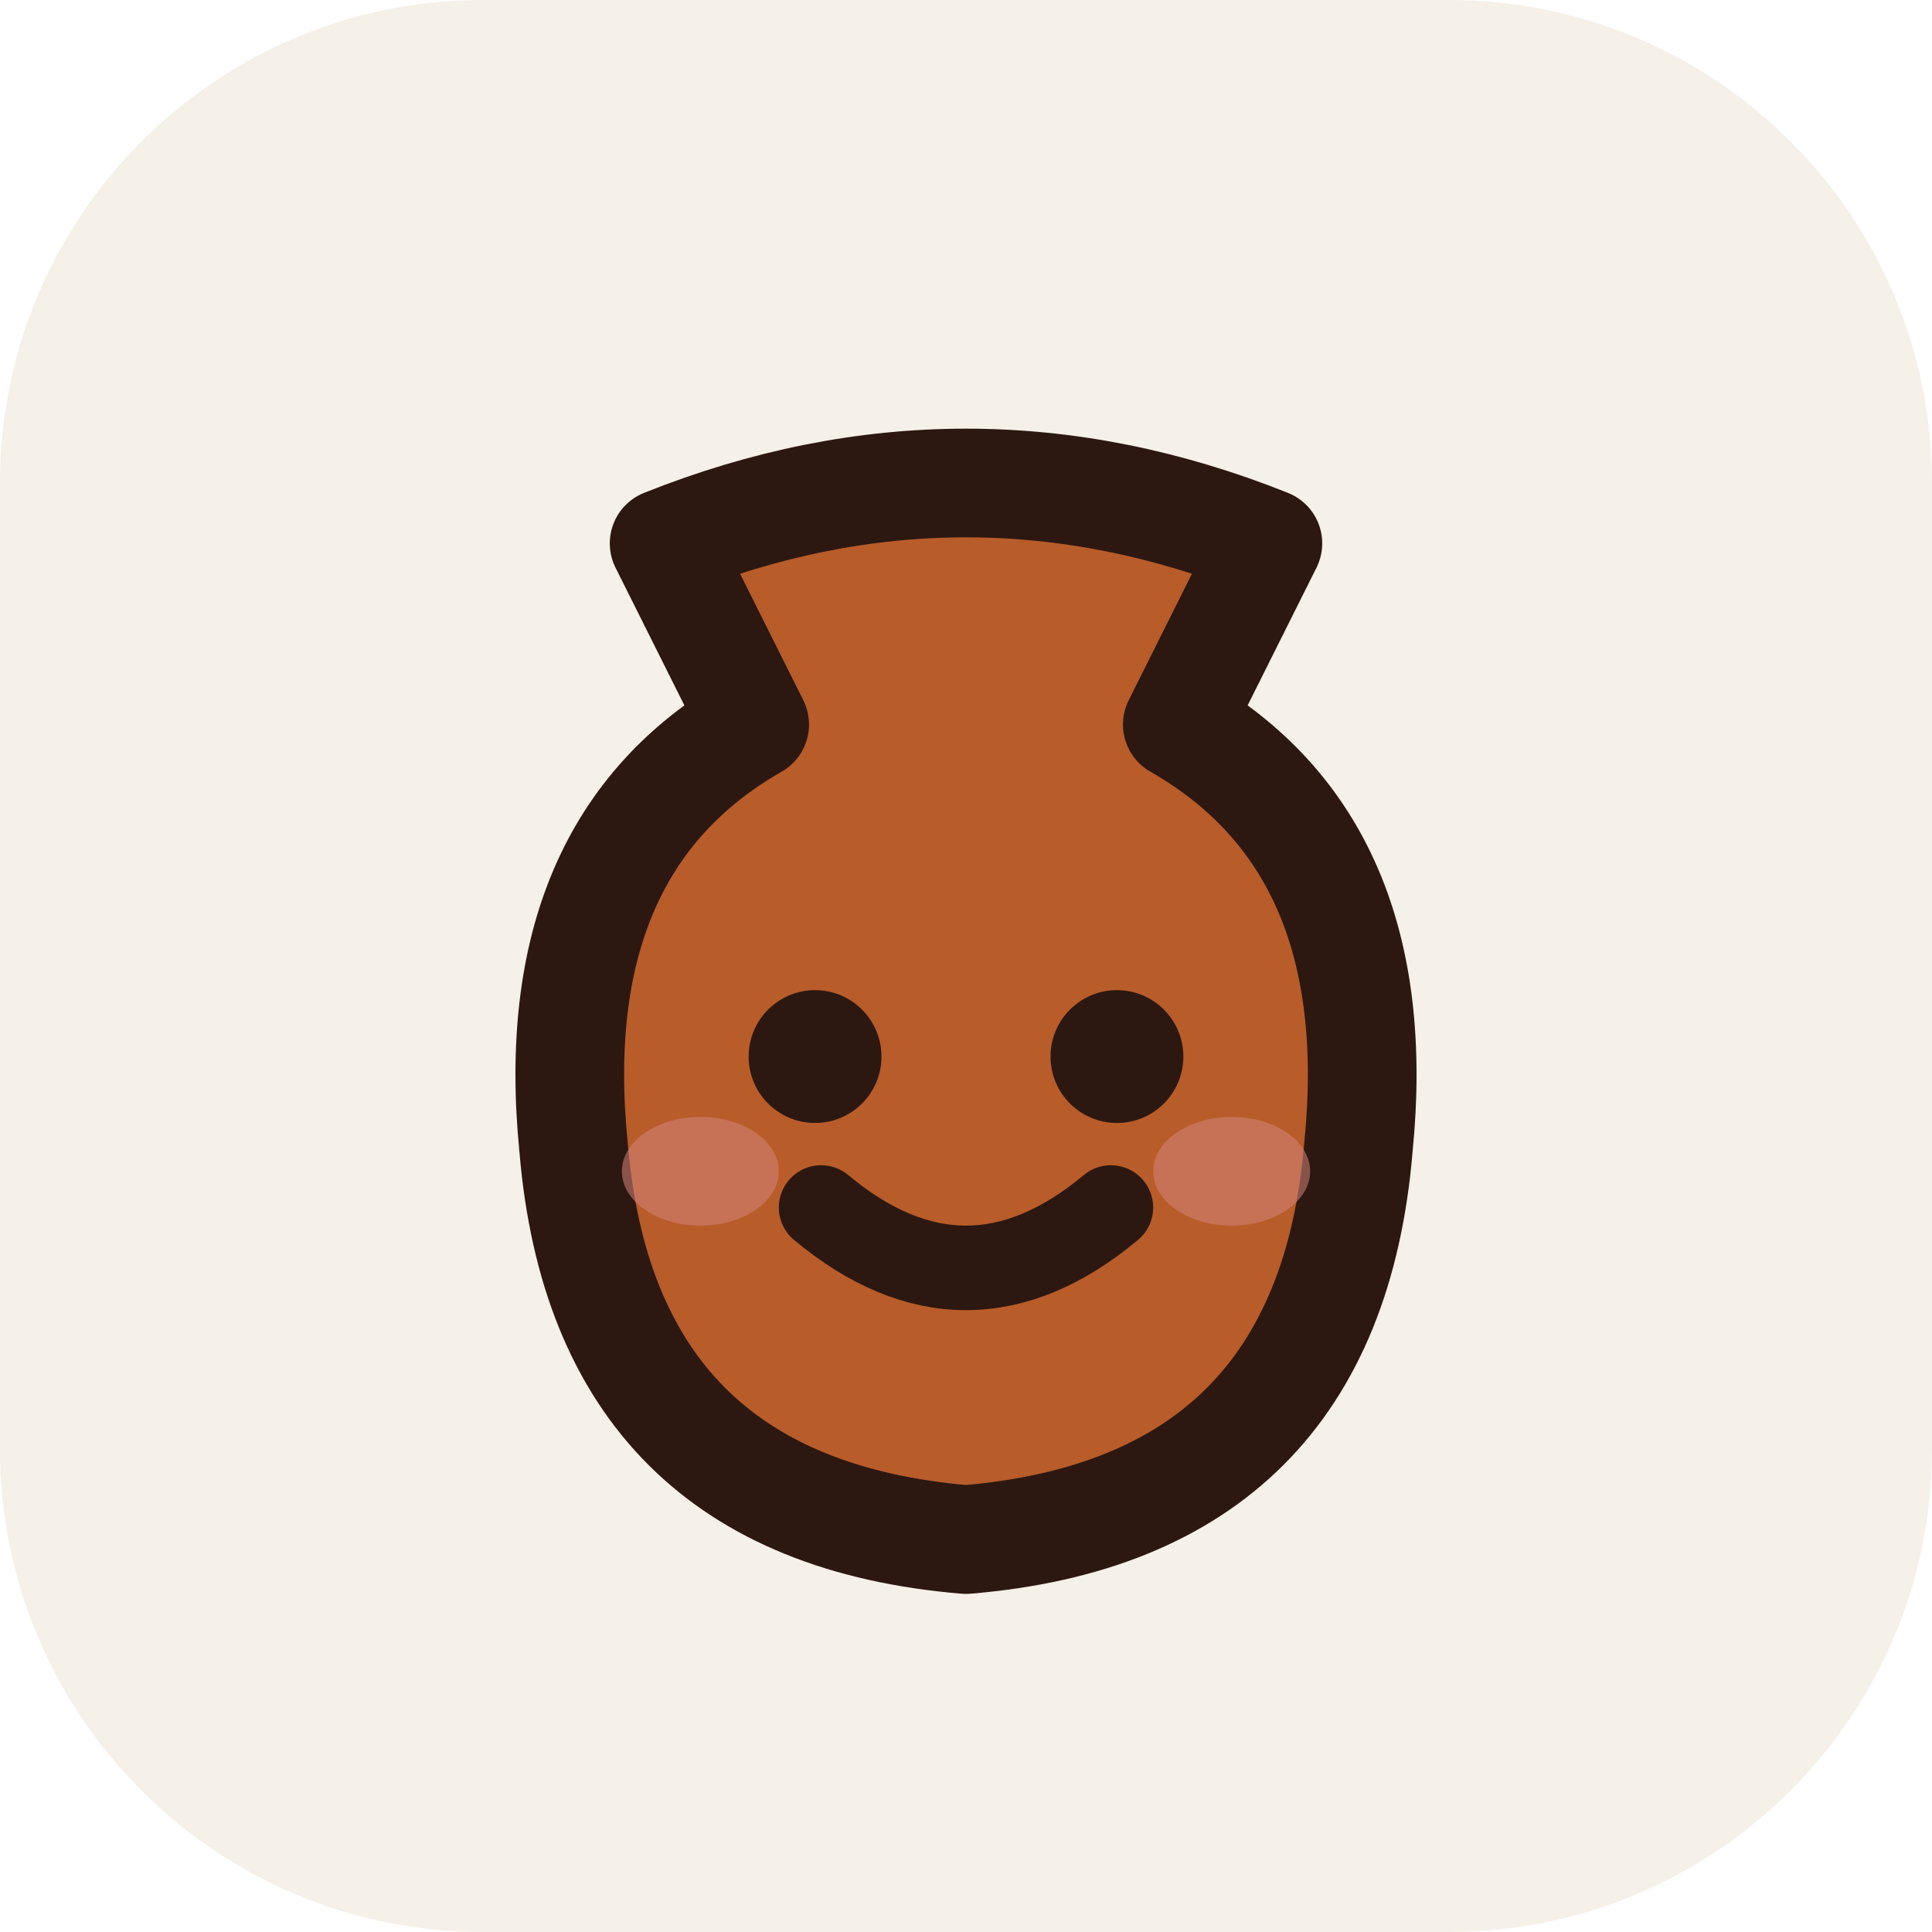
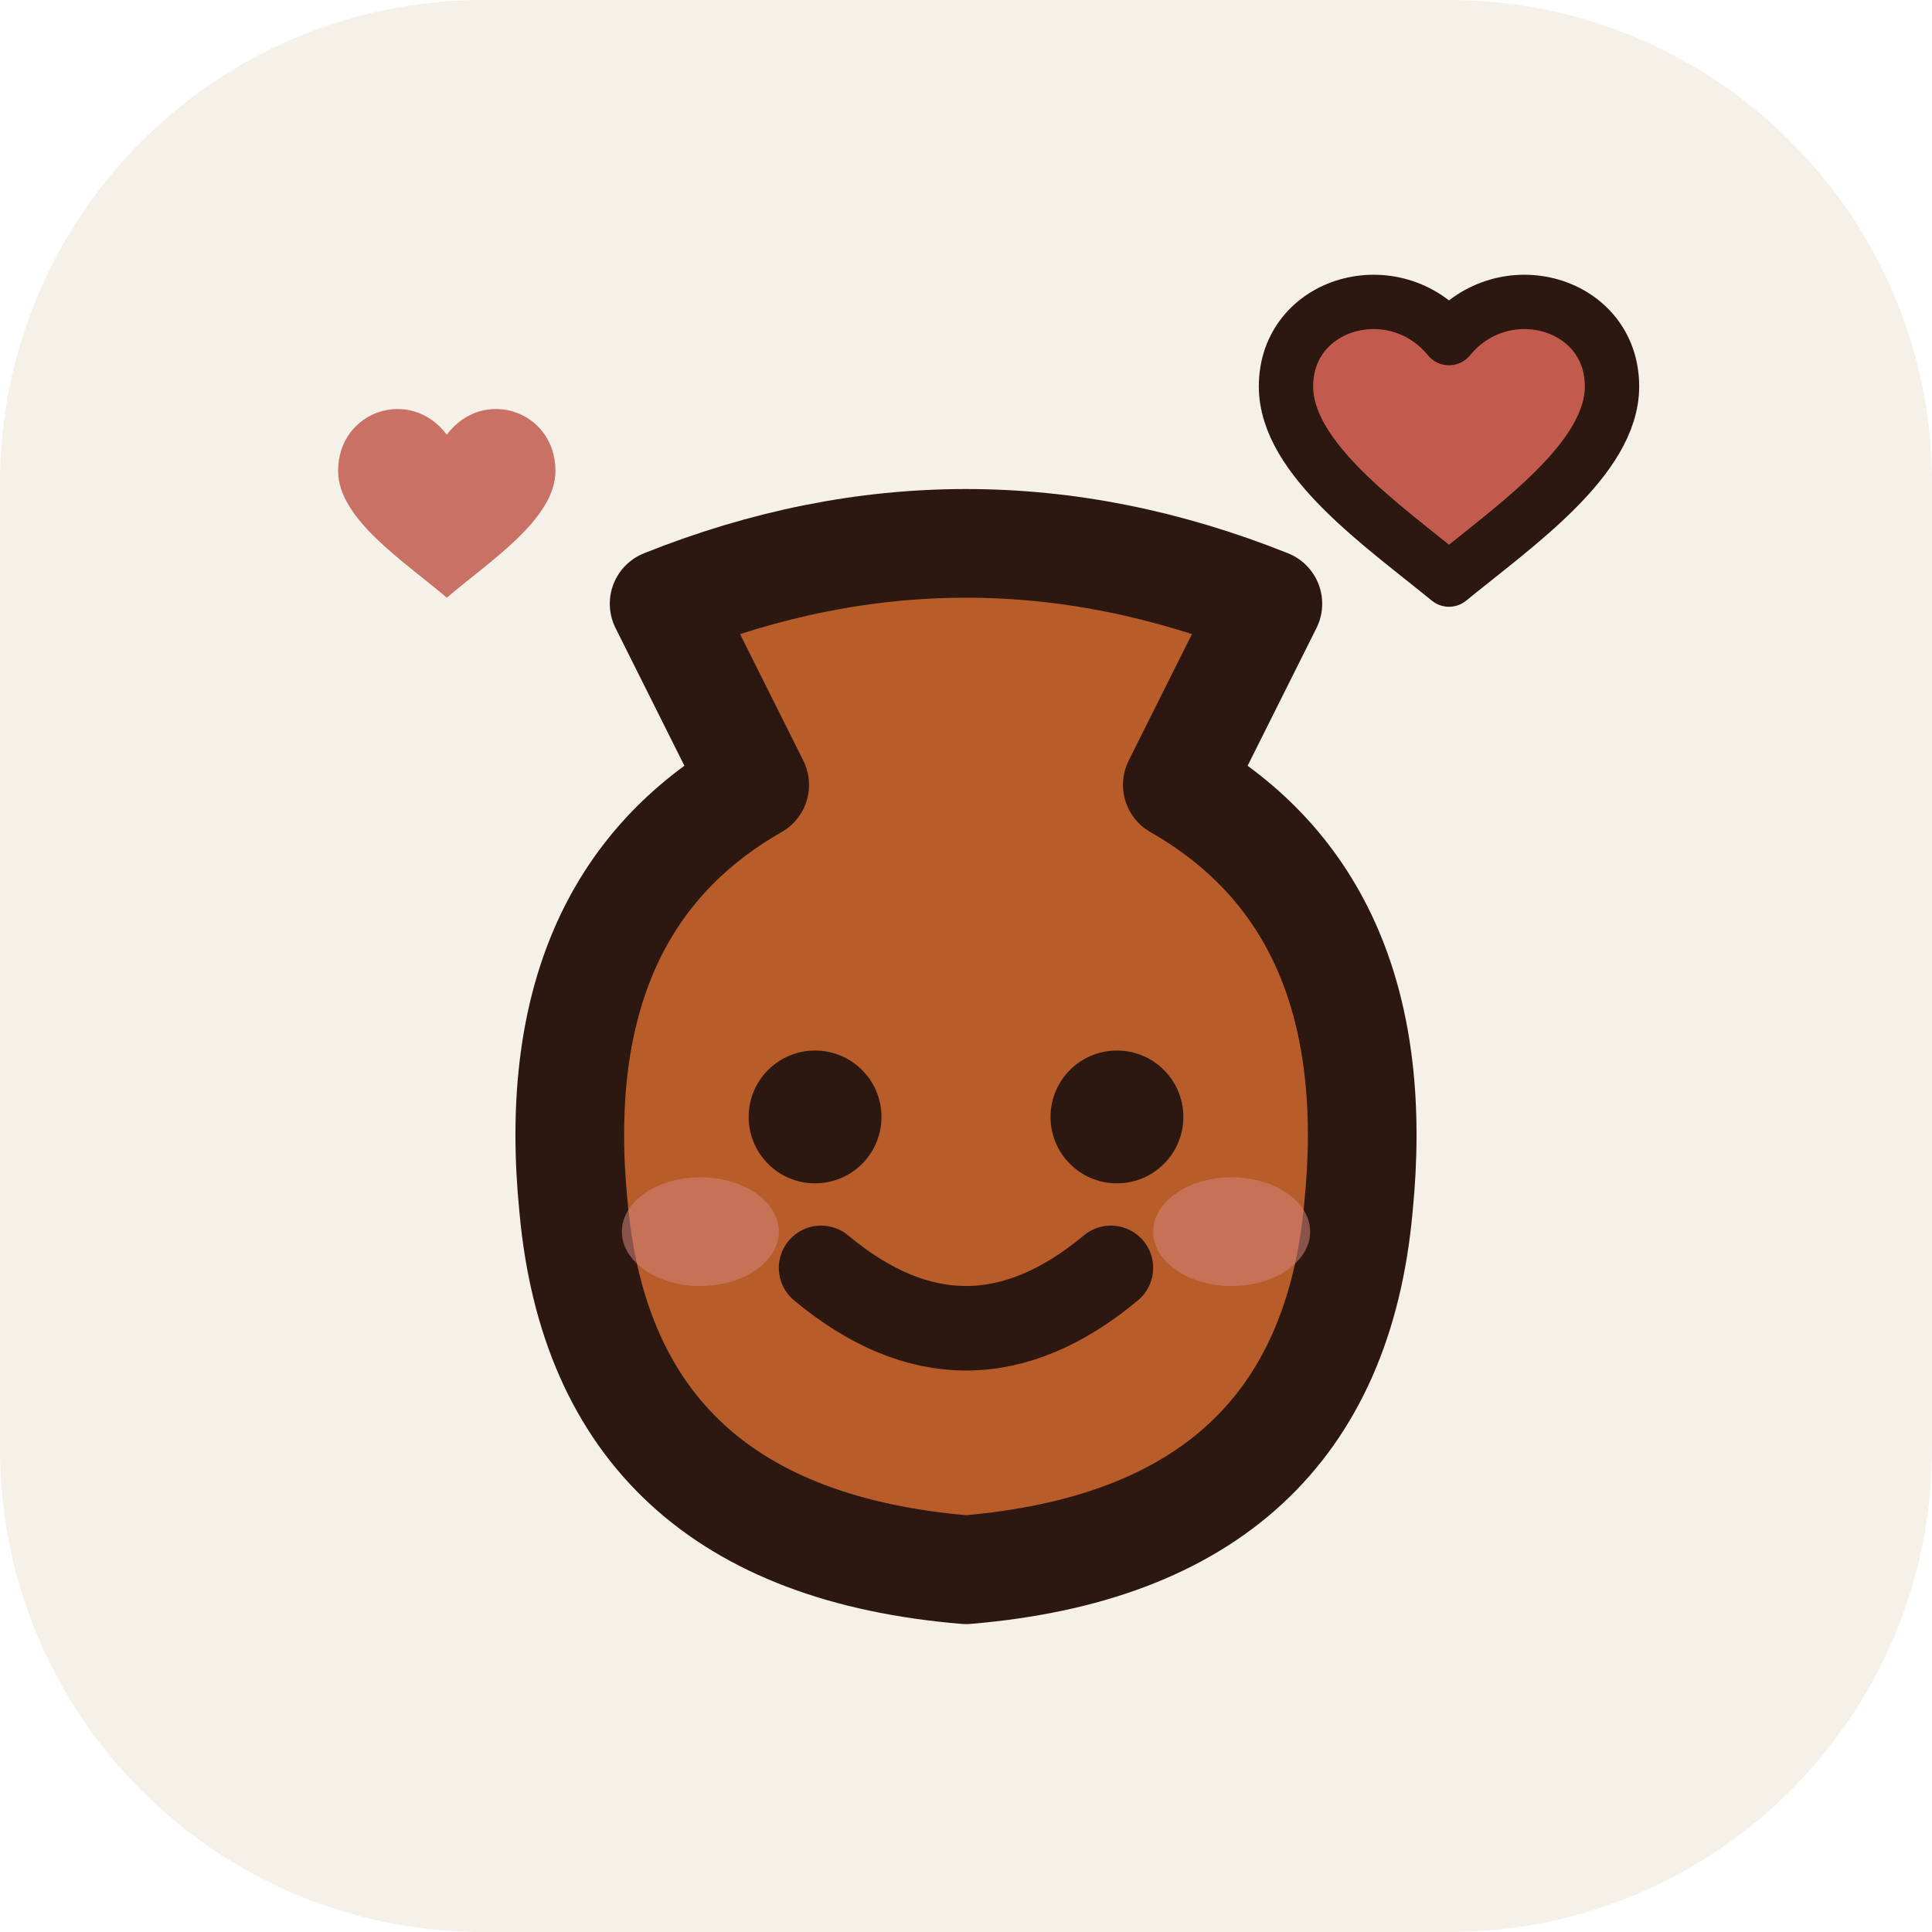
<svg xmlns="http://www.w3.org/2000/svg" width="32" height="32" viewBox="0 0 32 32">
  <rect width="32" height="32" rx="8" fill="#F5F0E8" />
-   <path d="M11 9 Q16 7 21 9 L19.5 12 Q23 14 22.5 19 Q22 25 16 25.5 Q10 25 9.5 19 Q9 14 12.5 12 Z" fill="#B85C2A" stroke="#2C1810" stroke-width="1.8" stroke-linejoin="round" />
-   <circle cx="13.5" cy="17.5" r="1.1" fill="#2C1810" />
-   <circle cx="18.5" cy="17.5" r="1.1" fill="#2C1810" />
-   <path d="M13.6 20 Q16 22 18.4 20" fill="none" stroke="#2C1810" stroke-width="1.4" stroke-linecap="round" />
-   <ellipse cx="11.6" cy="19.4" rx="1.3" ry="0.9" fill="#D4847A" opacity="0.55" />
-   <ellipse cx="20.4" cy="19.4" rx="1.3" ry="0.9" fill="#D4847A" opacity="0.55" />
+   <path d="M11 10 Q16 8 21 10 L19.5 13 Q23 15 22.5 20 Q22 25.5 16 26 Q10 25.5 9.5 20 Q9 15 12.5 13 Z" fill="#B85C2A" stroke="#2C1810" stroke-width="1.8" stroke-linejoin="round" />
+   <circle cx="13.5" cy="18.5" r="1.1" fill="#2C1810" />
+   <circle cx="18.5" cy="18.5" r="1.1" fill="#2C1810" />
+   <path d="M13.6 21 Q16 23 18.4 21" fill="none" stroke="#2C1810" stroke-width="1.4" stroke-linecap="round" />
+   <ellipse cx="11.6" cy="20.4" rx="1.3" ry="0.9" fill="#D4847A" opacity="0.55" />
+   <ellipse cx="20.4" cy="20.4" rx="1.3" ry="0.9" fill="#D4847A" opacity="0.55" />
+   <path d="M24 5.6 C24.9 4.5 26.7 5 26.7 6.4 C26.7 7.6 25.1 8.7 24 9.6 C22.9 8.7 21.3 7.6 21.3 6.4 C21.3 5 23.1 4.5 24 5.6 Z" fill="#C25B4E" stroke="#2C1810" stroke-width="0.9" stroke-linejoin="round" />
+   <path d="M7.4 7.2 C8 6.4 9.2 6.8 9.2 7.8 C9.2 8.6 8.1 9.3 7.4 9.9 C6.7 9.3 5.6 8.6 5.6 7.8 C5.6 6.8 6.8 6.4 7.4 7.2 Z" fill="#C25B4E" opacity="0.85" />
</svg>
